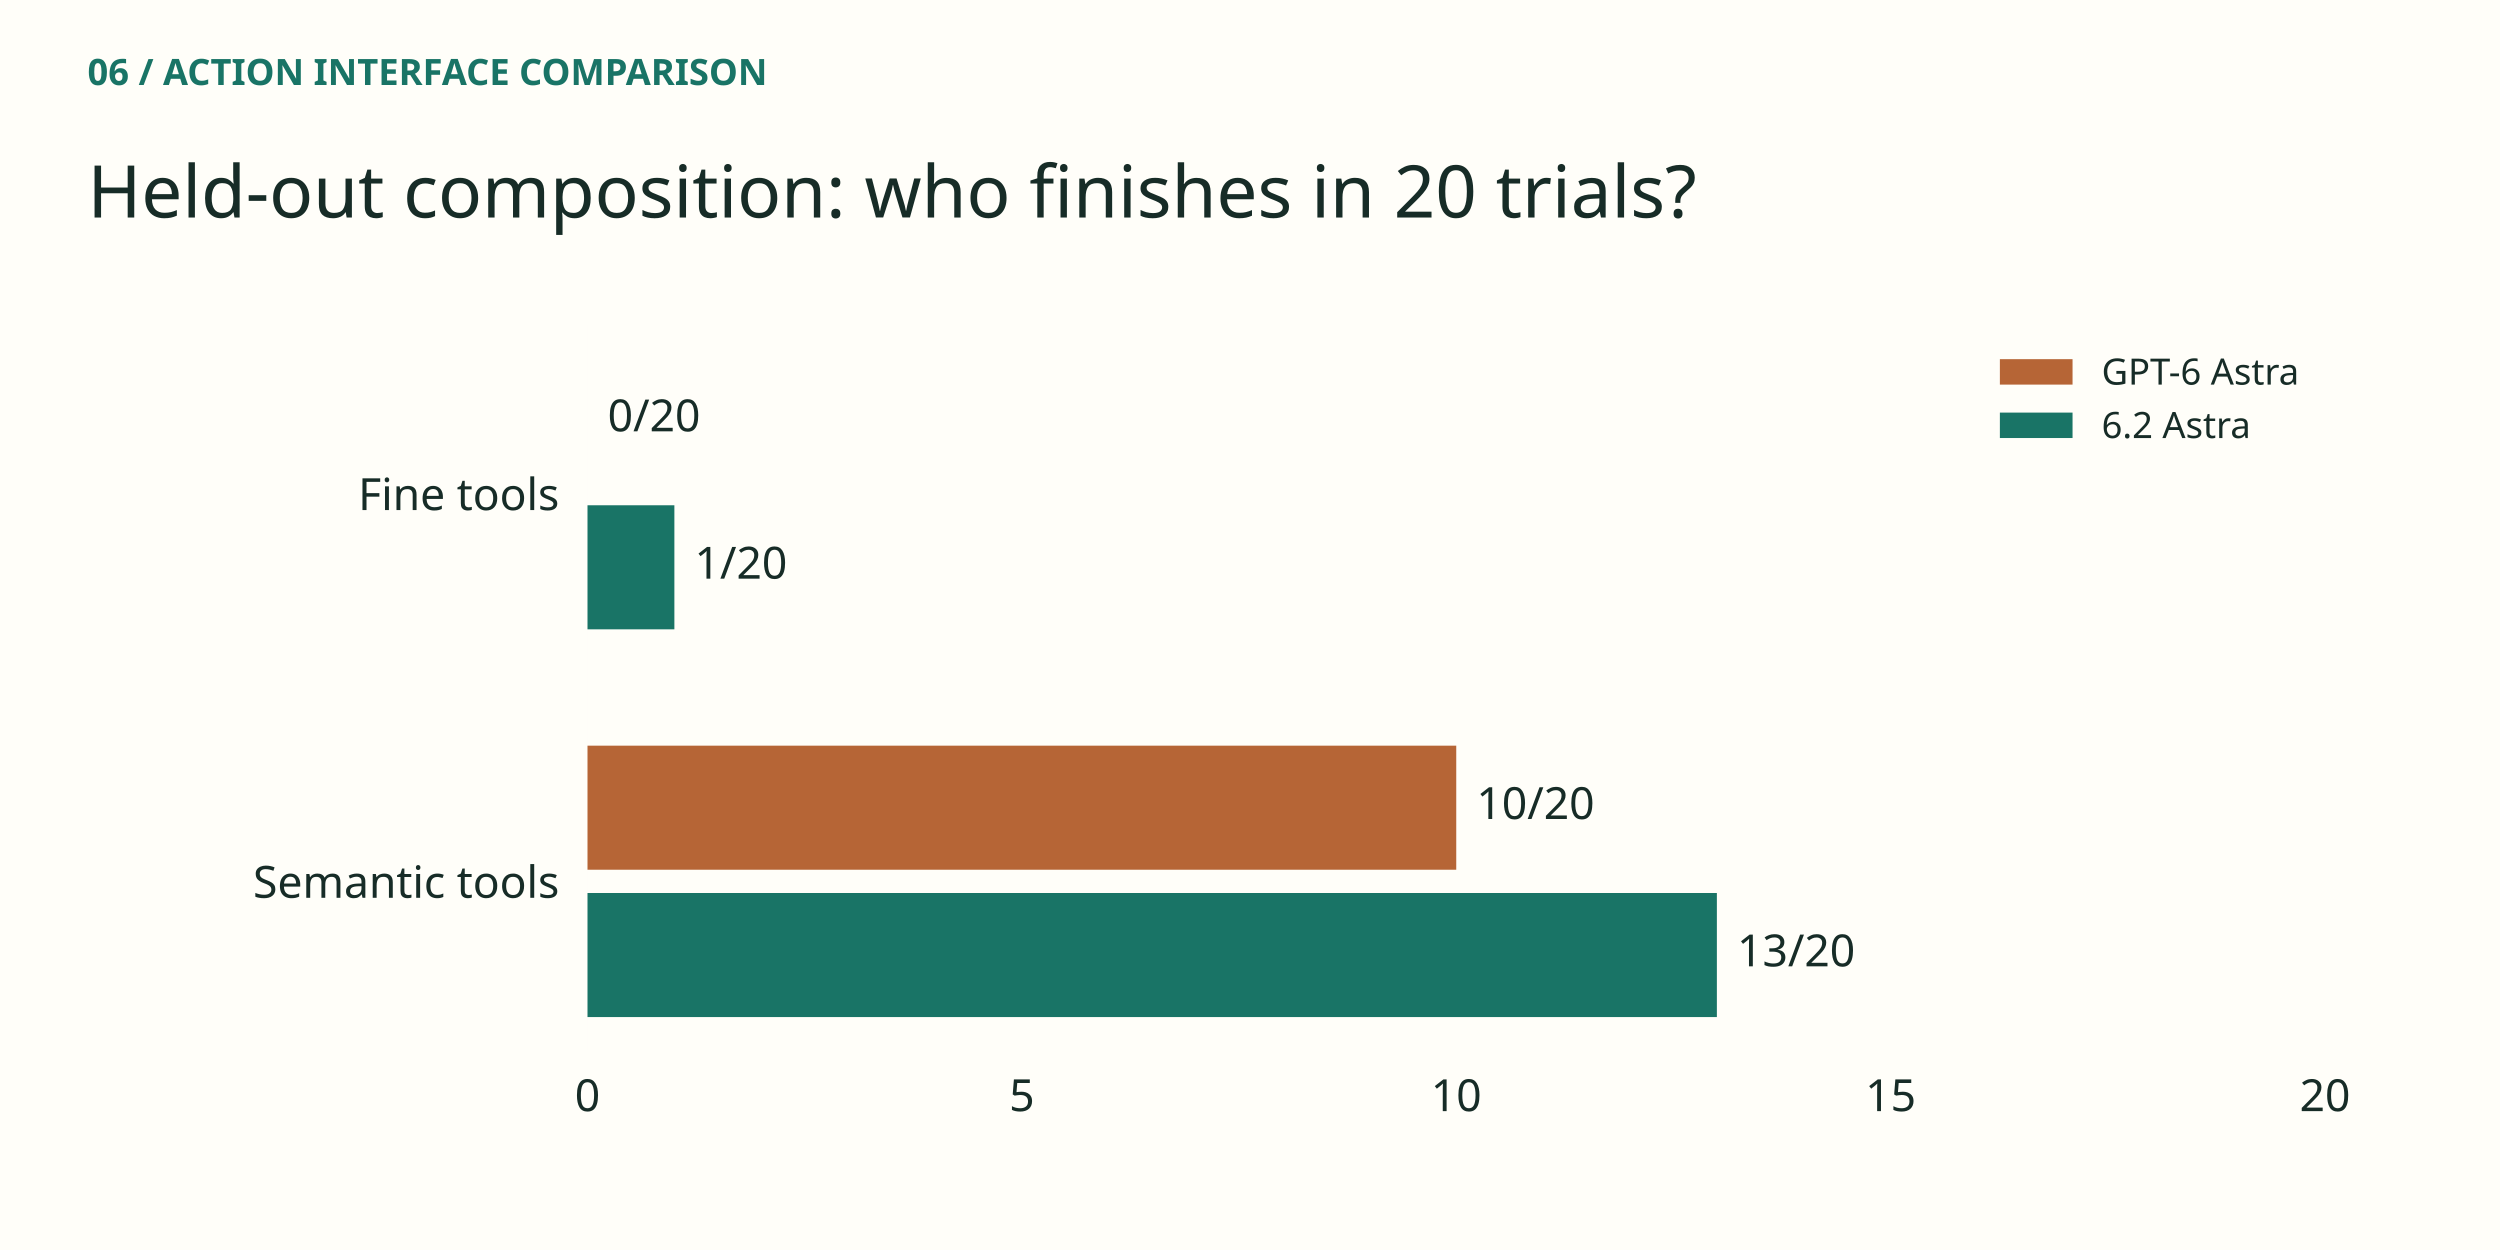
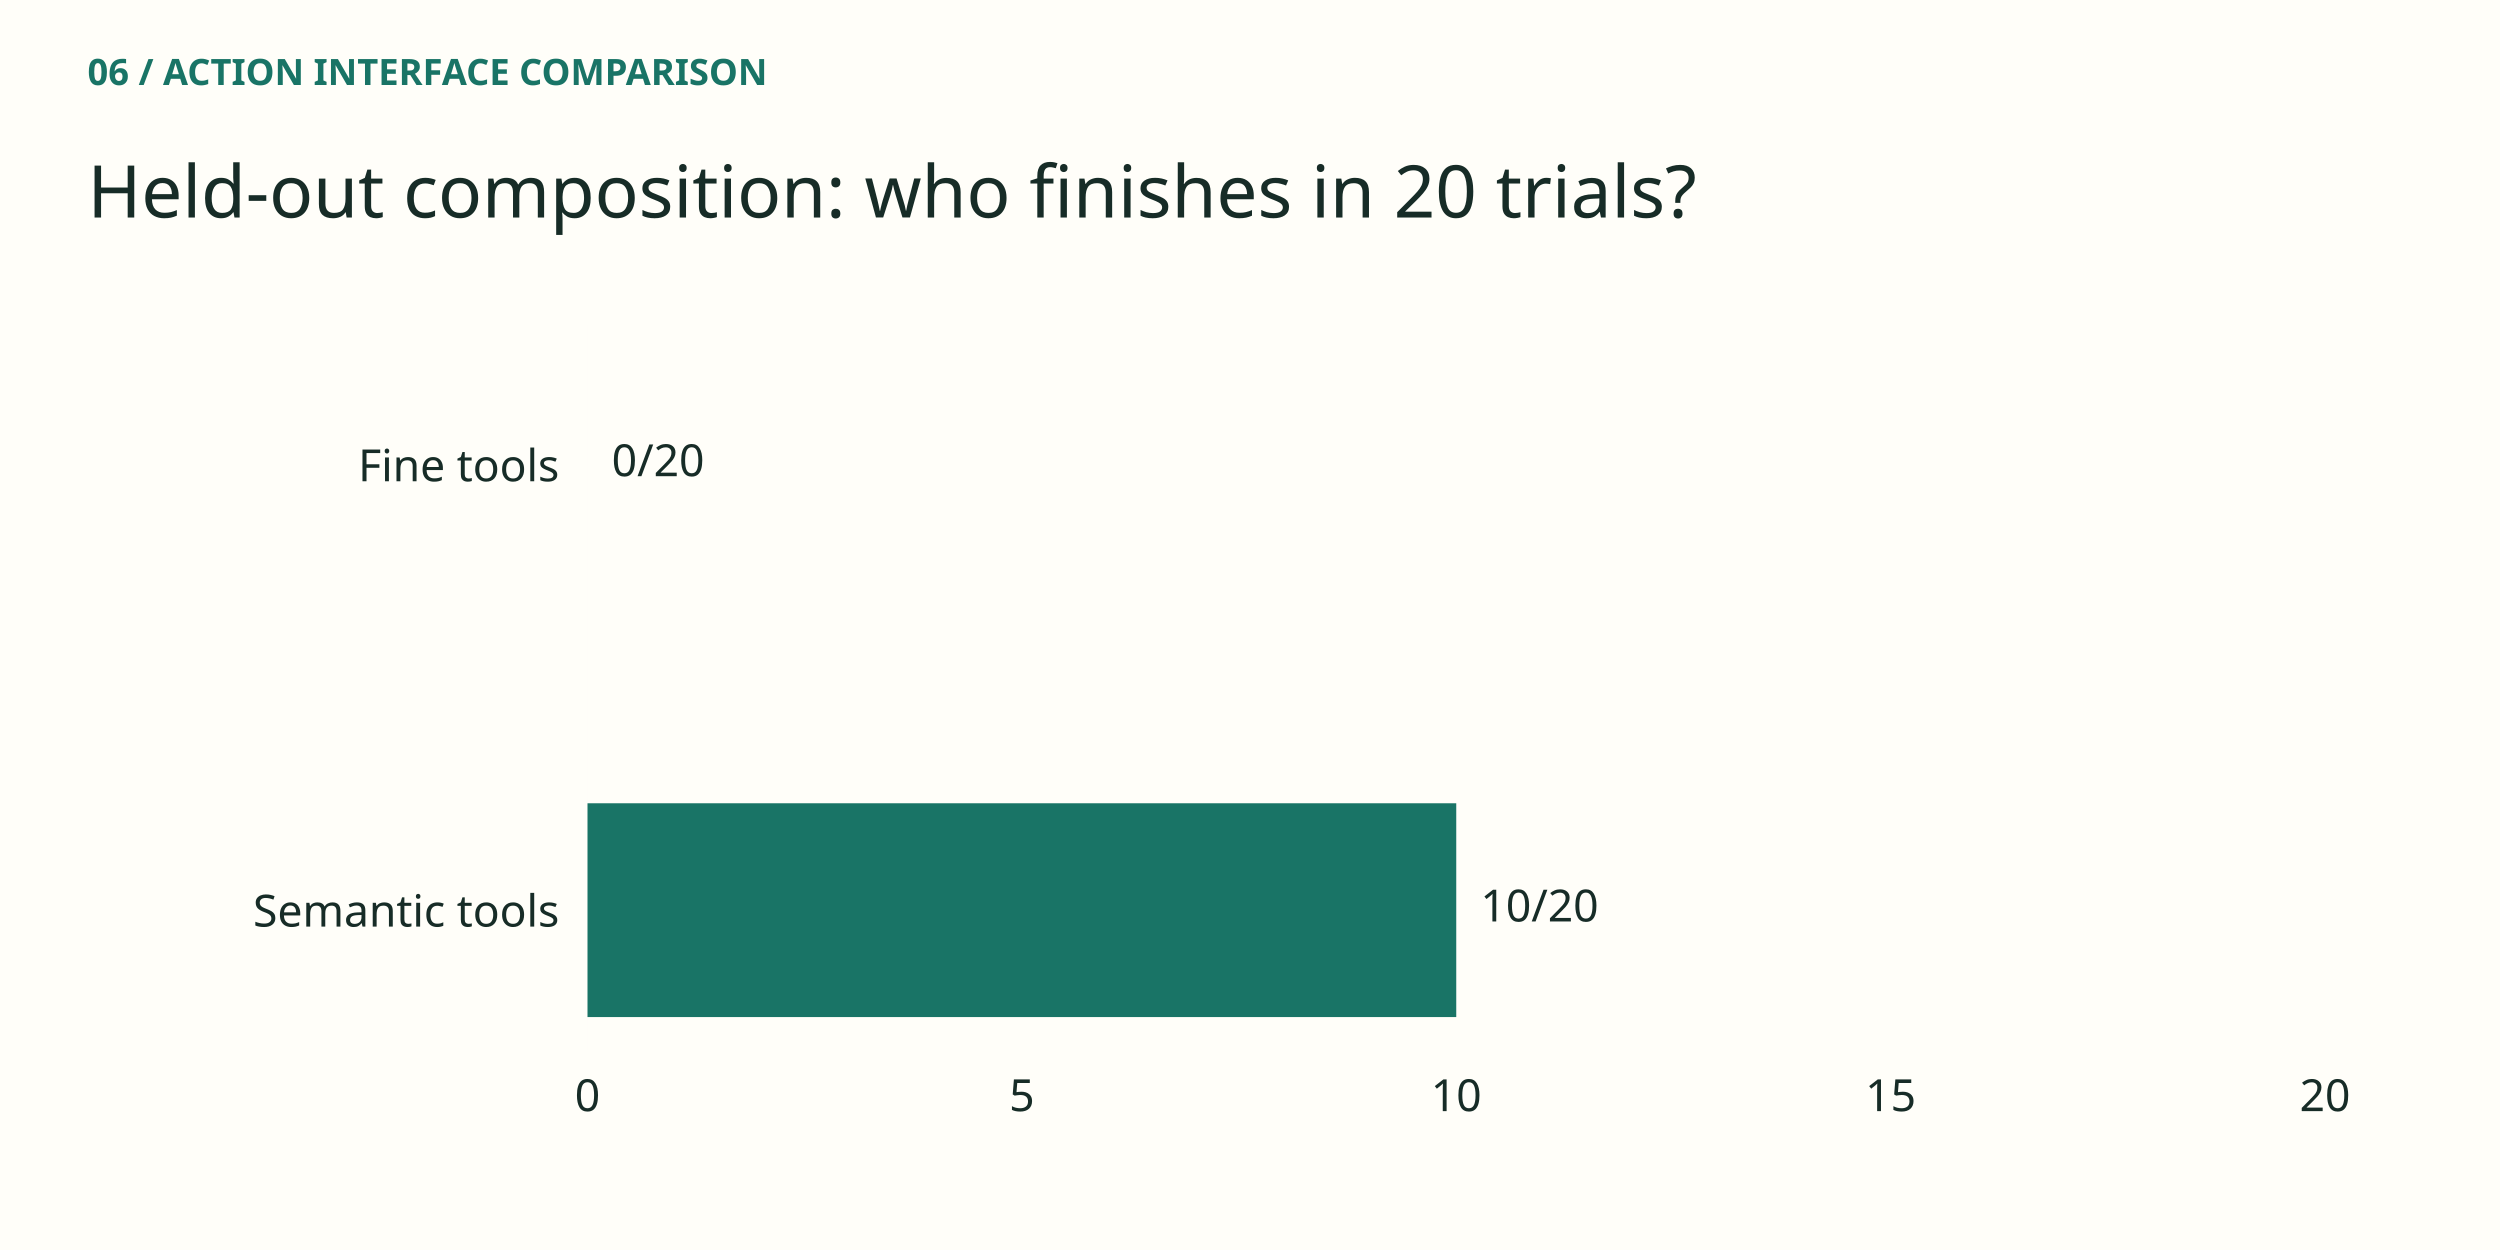
<svg xmlns="http://www.w3.org/2000/svg" width="619.2pt" height="309.6pt" viewBox="0 0 619.2 309.6" version="1.1">
  <defs>
    <style type="text/css">*{stroke-linejoin: round; stroke-linecap: butt}</style>
  </defs>
  <g id="figure_1">
    <g id="patch_1">
      <path d="M 0 309.6  L 619.2 309.6  L 619.2 0  L 0 0  z " style="fill: #fffef9" />
    </g>
    <g id="axes_1">
      <g id="patch_2">
        <path d="M 145.512 260.064  L 575.856 260.064  L 575.856 80.496  L 145.512 80.496  z " style="fill: #fffef9" />
      </g>
      <g id="patch_3">
-         <path d="M 145.512 88.658  L 145.512 88.658  L 145.512 119.386  L 145.512 119.386  z " clip-path="url(#pba0bf68808)" style="fill: #b66536" />
+         <path d="M 145.512 88.658  L 145.512 88.658  L 145.512 141.602  L 145.512 141.602  z " clip-path="url(#pba0bf68808)" style="fill: #b66536" />
      </g>
      <g id="patch_4">
-         <path d="M 145.512 184.684  L 360.684 184.684  L 360.684 215.412  L 145.512 215.412  z " clip-path="url(#pba0bf68808)" style="fill: #b66536" />
-       </g>
-       <g id="patch_5">
-         <path d="M 145.512 125.148  L 167.029 125.148  L 167.029 155.876  L 145.512 155.876  z " clip-path="url(#pba0bf68808)" style="fill: #197466" />
-       </g>
-       <g id="patch_6">
-         <path d="M 145.512 221.174  L 425.236 221.174  L 425.236 251.902  L 145.512 251.902  z " clip-path="url(#pba0bf68808)" style="fill: #197466" />
+         <path d="M 145.512 198.958  L 360.684 198.958  L 360.684 251.902  L 145.512 251.902  z " clip-path="url(#pba0bf68808)" style="fill: #197466" />
      </g>
      <g id="matplotlib.axis_1">
        <g id="xtick_1">
          <g id="line2d_1" />
          <g id="text_1">
            <text style="fill: #172c27; font: 11px 'Segoe UI'; text-anchor: middle" x="145.512" y="275.207" transform="rotate(-0 145.512 275.2074)">0</text>
          </g>
        </g>
        <g id="xtick_2">
          <g id="line2d_2" />
          <g id="text_2">
            <text style="fill: #172c27; font: 11px 'Segoe UI'; text-anchor: middle" x="253.098" y="275.207" transform="rotate(-0 253.098 275.2074)">5</text>
          </g>
        </g>
        <g id="xtick_3">
          <g id="line2d_3" />
          <g id="text_3">
            <text style="fill: #172c27; font: 11px 'Segoe UI'; text-anchor: middle" x="360.684" y="275.207" transform="rotate(-0 360.684 275.2074)">10</text>
          </g>
        </g>
        <g id="xtick_4">
          <g id="line2d_4" />
          <g id="text_4">
            <text style="fill: #172c27; font: 11px 'Segoe UI'; text-anchor: middle" x="468.27" y="275.207" transform="rotate(-0 468.27 275.2074)">15</text>
          </g>
        </g>
        <g id="xtick_5">
          <g id="line2d_5" />
          <g id="text_5">
            <text style="fill: #172c27; font: 11px 'Segoe UI'; text-anchor: middle" x="575.856" y="275.207" transform="rotate(-0 575.856 275.2074)">20</text>
          </g>
        </g>
      </g>
      <g id="matplotlib.axis_2">
        <g id="ytick_1">
          <g id="line2d_6" />
          <g id="text_6">
-             <text style="fill: #172c27; font: 11px 'Segoe UI'; text-anchor: end" x="138.512" y="126.339" transform="rotate(-0 138.512 126.3389)">Fine tools</text>
+             <text style="fill: #172c27; font: 11px 'Segoe UI'; text-anchor: end" x="138.512" y="119.202" transform="rotate(-0 138.512 119.2018)">Fine tools</text>
          </g>
        </g>
        <g id="ytick_2">
          <g id="line2d_7" />
          <g id="text_7">
-             <text style="fill: #172c27; font: 11px 'Segoe UI'; text-anchor: end" x="138.512" y="222.365" transform="rotate(-0 138.512 222.3646)">Semantic tools</text>
+             <text style="fill: #172c27; font: 11px 'Segoe UI'; text-anchor: end" x="138.512" y="229.502" transform="rotate(-0 138.512 229.5016)">Semantic tools</text>
          </g>
        </g>
      </g>
      <g id="text_8">
-         <text style="fill: #172c27; font: 11px 'Segoe UI'; text-anchor: start" x="150.512" y="106.829" transform="rotate(-0 150.512 106.829)">0/20</text>
+         <text style="fill: #172c27; font: 11px 'Segoe UI'; text-anchor: start" x="151.512" y="117.937" transform="rotate(-0 151.512 117.9368)">0/20</text>
      </g>
      <g id="text_9">
-         <text style="fill: #172c27; font: 11px 'Segoe UI'; text-anchor: start" x="365.684" y="202.855" transform="rotate(-0 365.684 202.8547)">10/20</text>
-       </g>
-       <g id="text_10">
-         <text style="fill: #172c27; font: 11px 'Segoe UI'; text-anchor: start" x="172.029" y="143.319" transform="rotate(-0 172.0292 143.3188)">1/20</text>
-       </g>
-       <g id="text_11">
-         <text style="fill: #172c27; font: 11px 'Segoe UI'; text-anchor: start" x="430.236" y="239.344" transform="rotate(-0 430.2356 239.3444)">13/20</text>
-       </g>
-       <g id="legend_1">
-         <g id="patch_7">
-           <path d="M 495.329 95.259  L 513.328 95.259  L 513.328 88.959  L 495.329 88.959  z " style="fill: #b66536" />
-         </g>
-         <g id="text_12">
-           <text style="fill: #172c27; font: 9px 'Segoe UI'; text-anchor: start" x="520.529" y="95.259" transform="rotate(-0 520.5285 95.25881)">GPT-6 Astra</text>
-         </g>
-         <g id="patch_8">
-           <path d="M 495.329 108.492  L 513.328 108.492  L 513.328 102.192  L 495.329 102.192  z " style="fill: #197466" />
-         </g>
-         <g id="text_13">
-           <text style="fill: #172c27; font: 9px 'Segoe UI'; text-anchor: start" x="520.529" y="108.492" transform="rotate(-0 520.5285 108.4916)">6.2 Astra</text>
-         </g>
+         <text style="fill: #172c27; font: 11px 'Segoe UI'; text-anchor: start" x="366.684" y="228.237" transform="rotate(-0 366.684 228.2366)">10/20</text>
      </g>
    </g>
-     <g id="text_14">
+     <g id="text_10">
      <text style="fill: #197466; font: 700 9px 'Segoe UI'; text-anchor: start" x="21.672" y="21.053" transform="rotate(-0 21.672 21.0528)">06   /   ACTION INTERFACE COMPARISON</text>
    </g>
-     <g id="text_15">
+     <g id="text_11">
      <text style="fill: #172c27; font: 500 18px 'Segoe UI'; text-anchor: start" x="21.672" y="53.87" transform="rotate(-0 21.672 53.8704)">Held-out composition: who finishes in 20 trials?</text>
    </g>
  </g>
  <defs>
    <clipPath id="pba0bf68808">
      <rect x="145.512" y="80.496" width="430.344" height="179.568" />
    </clipPath>
  </defs>
</svg>
